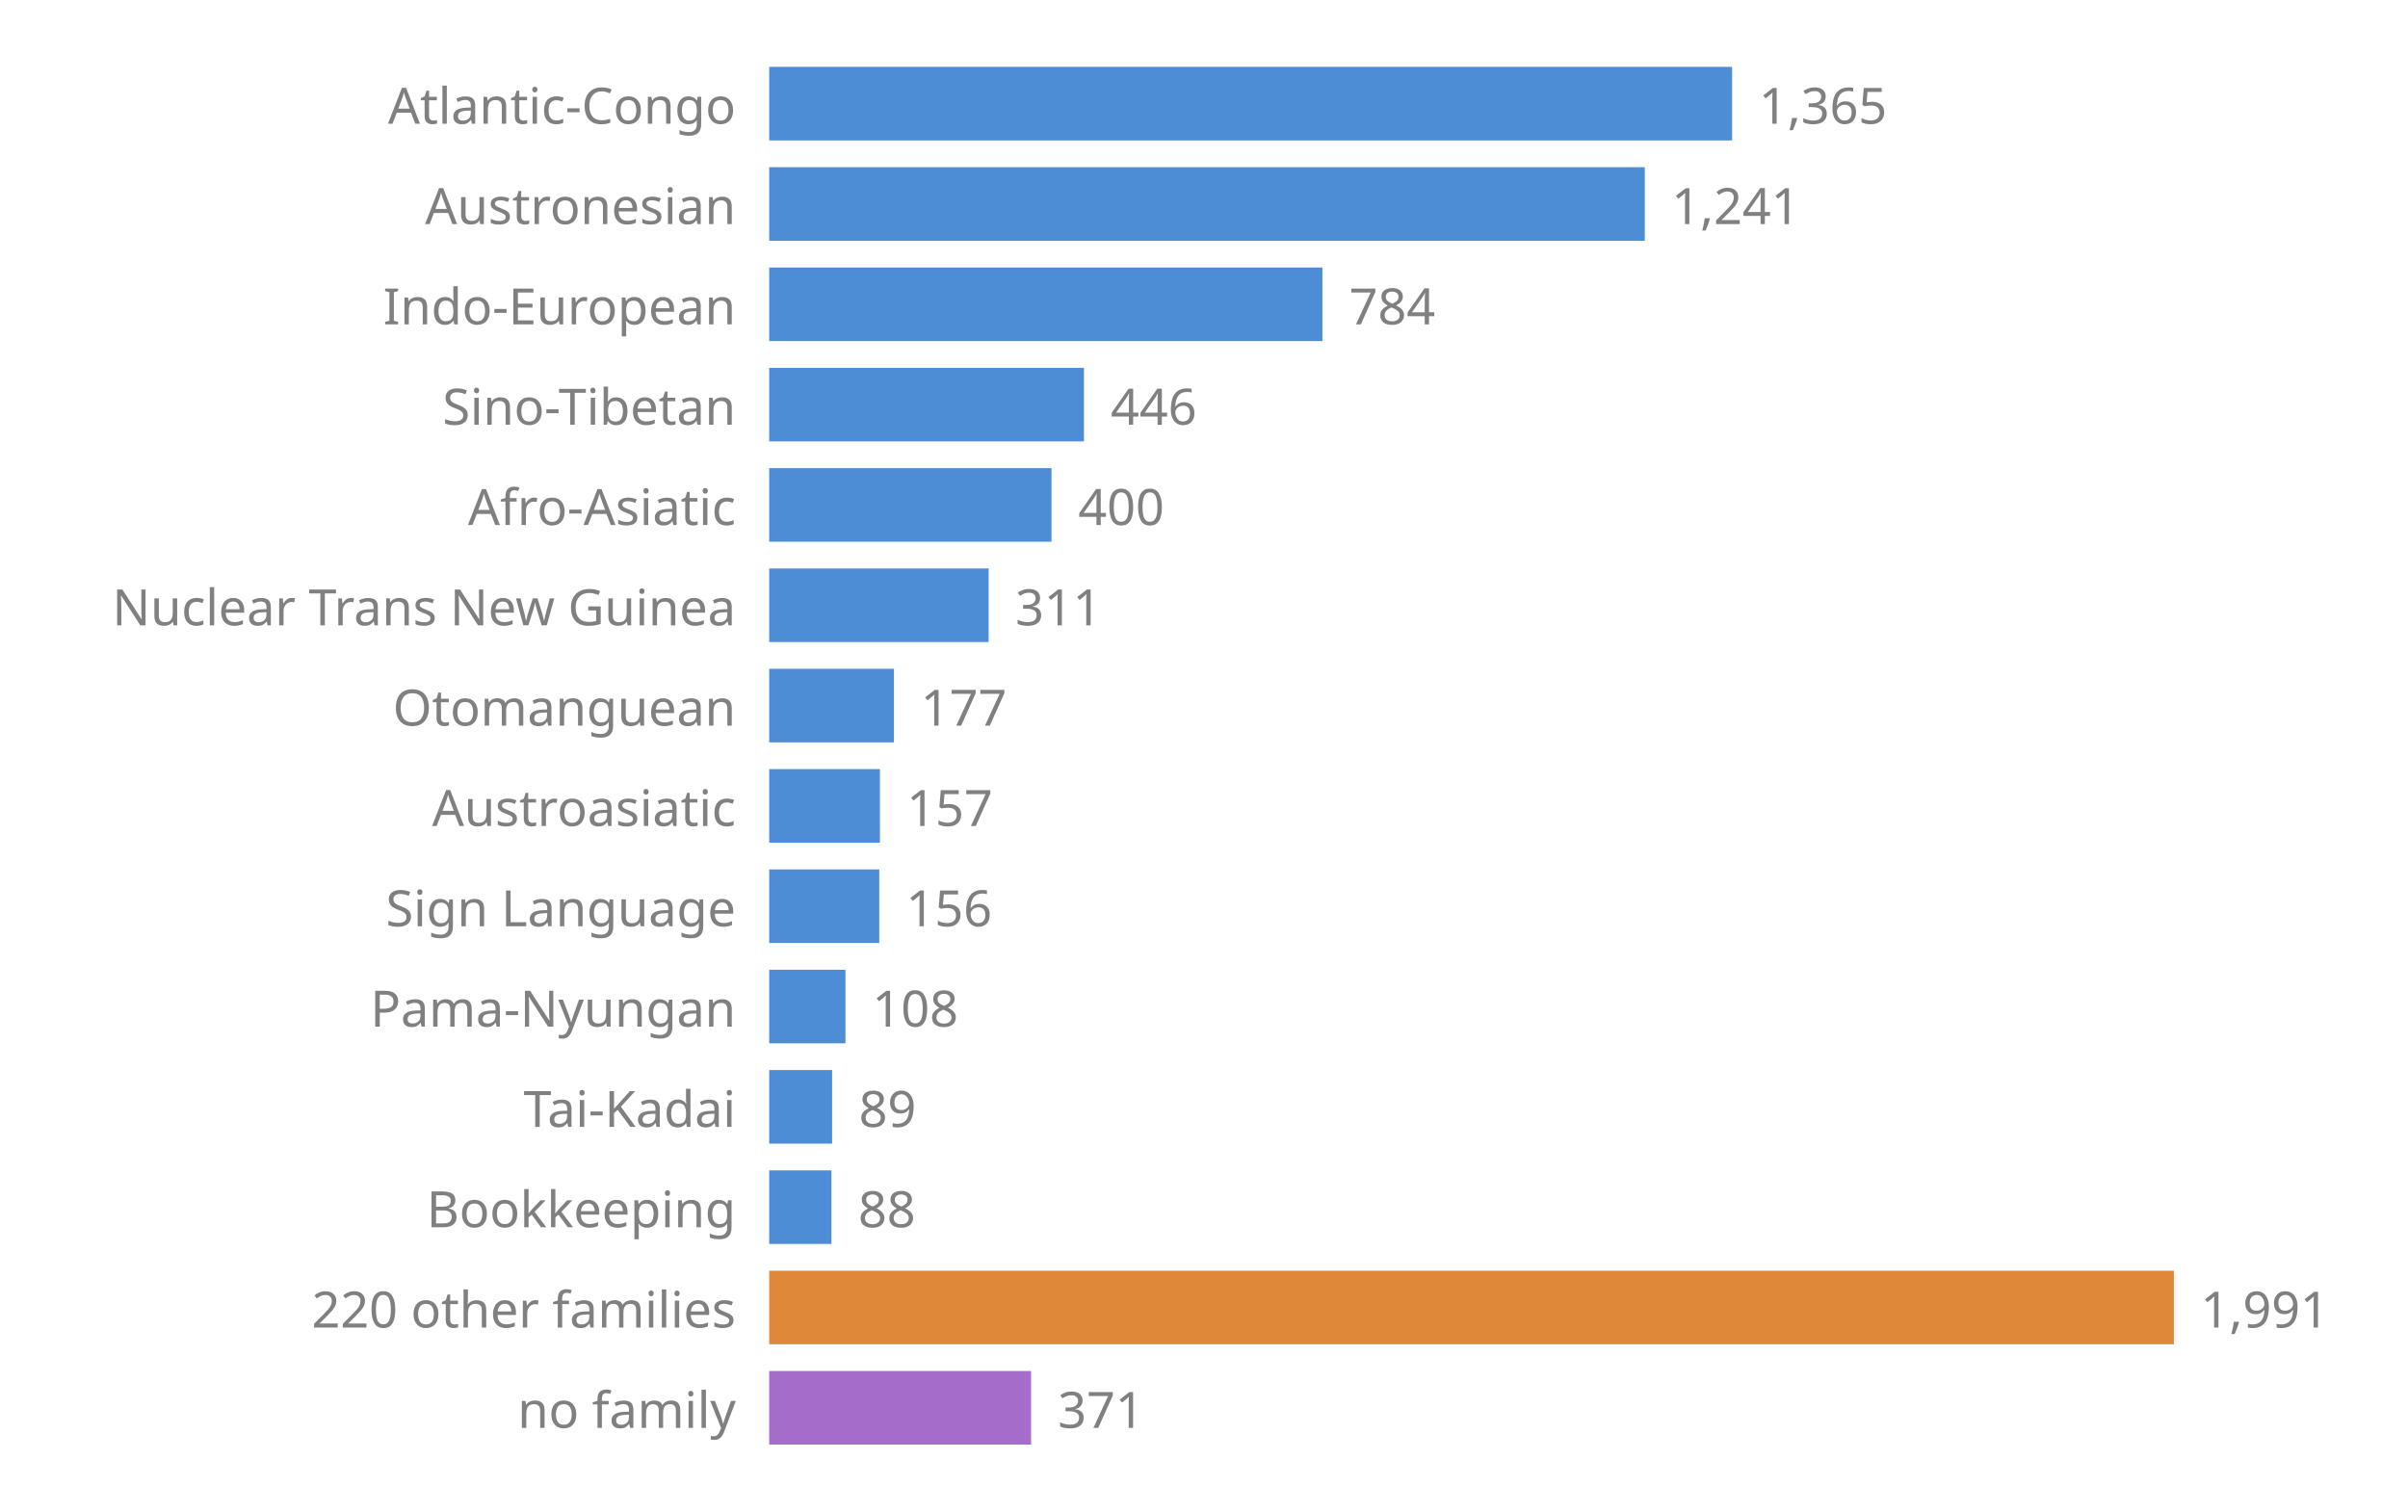
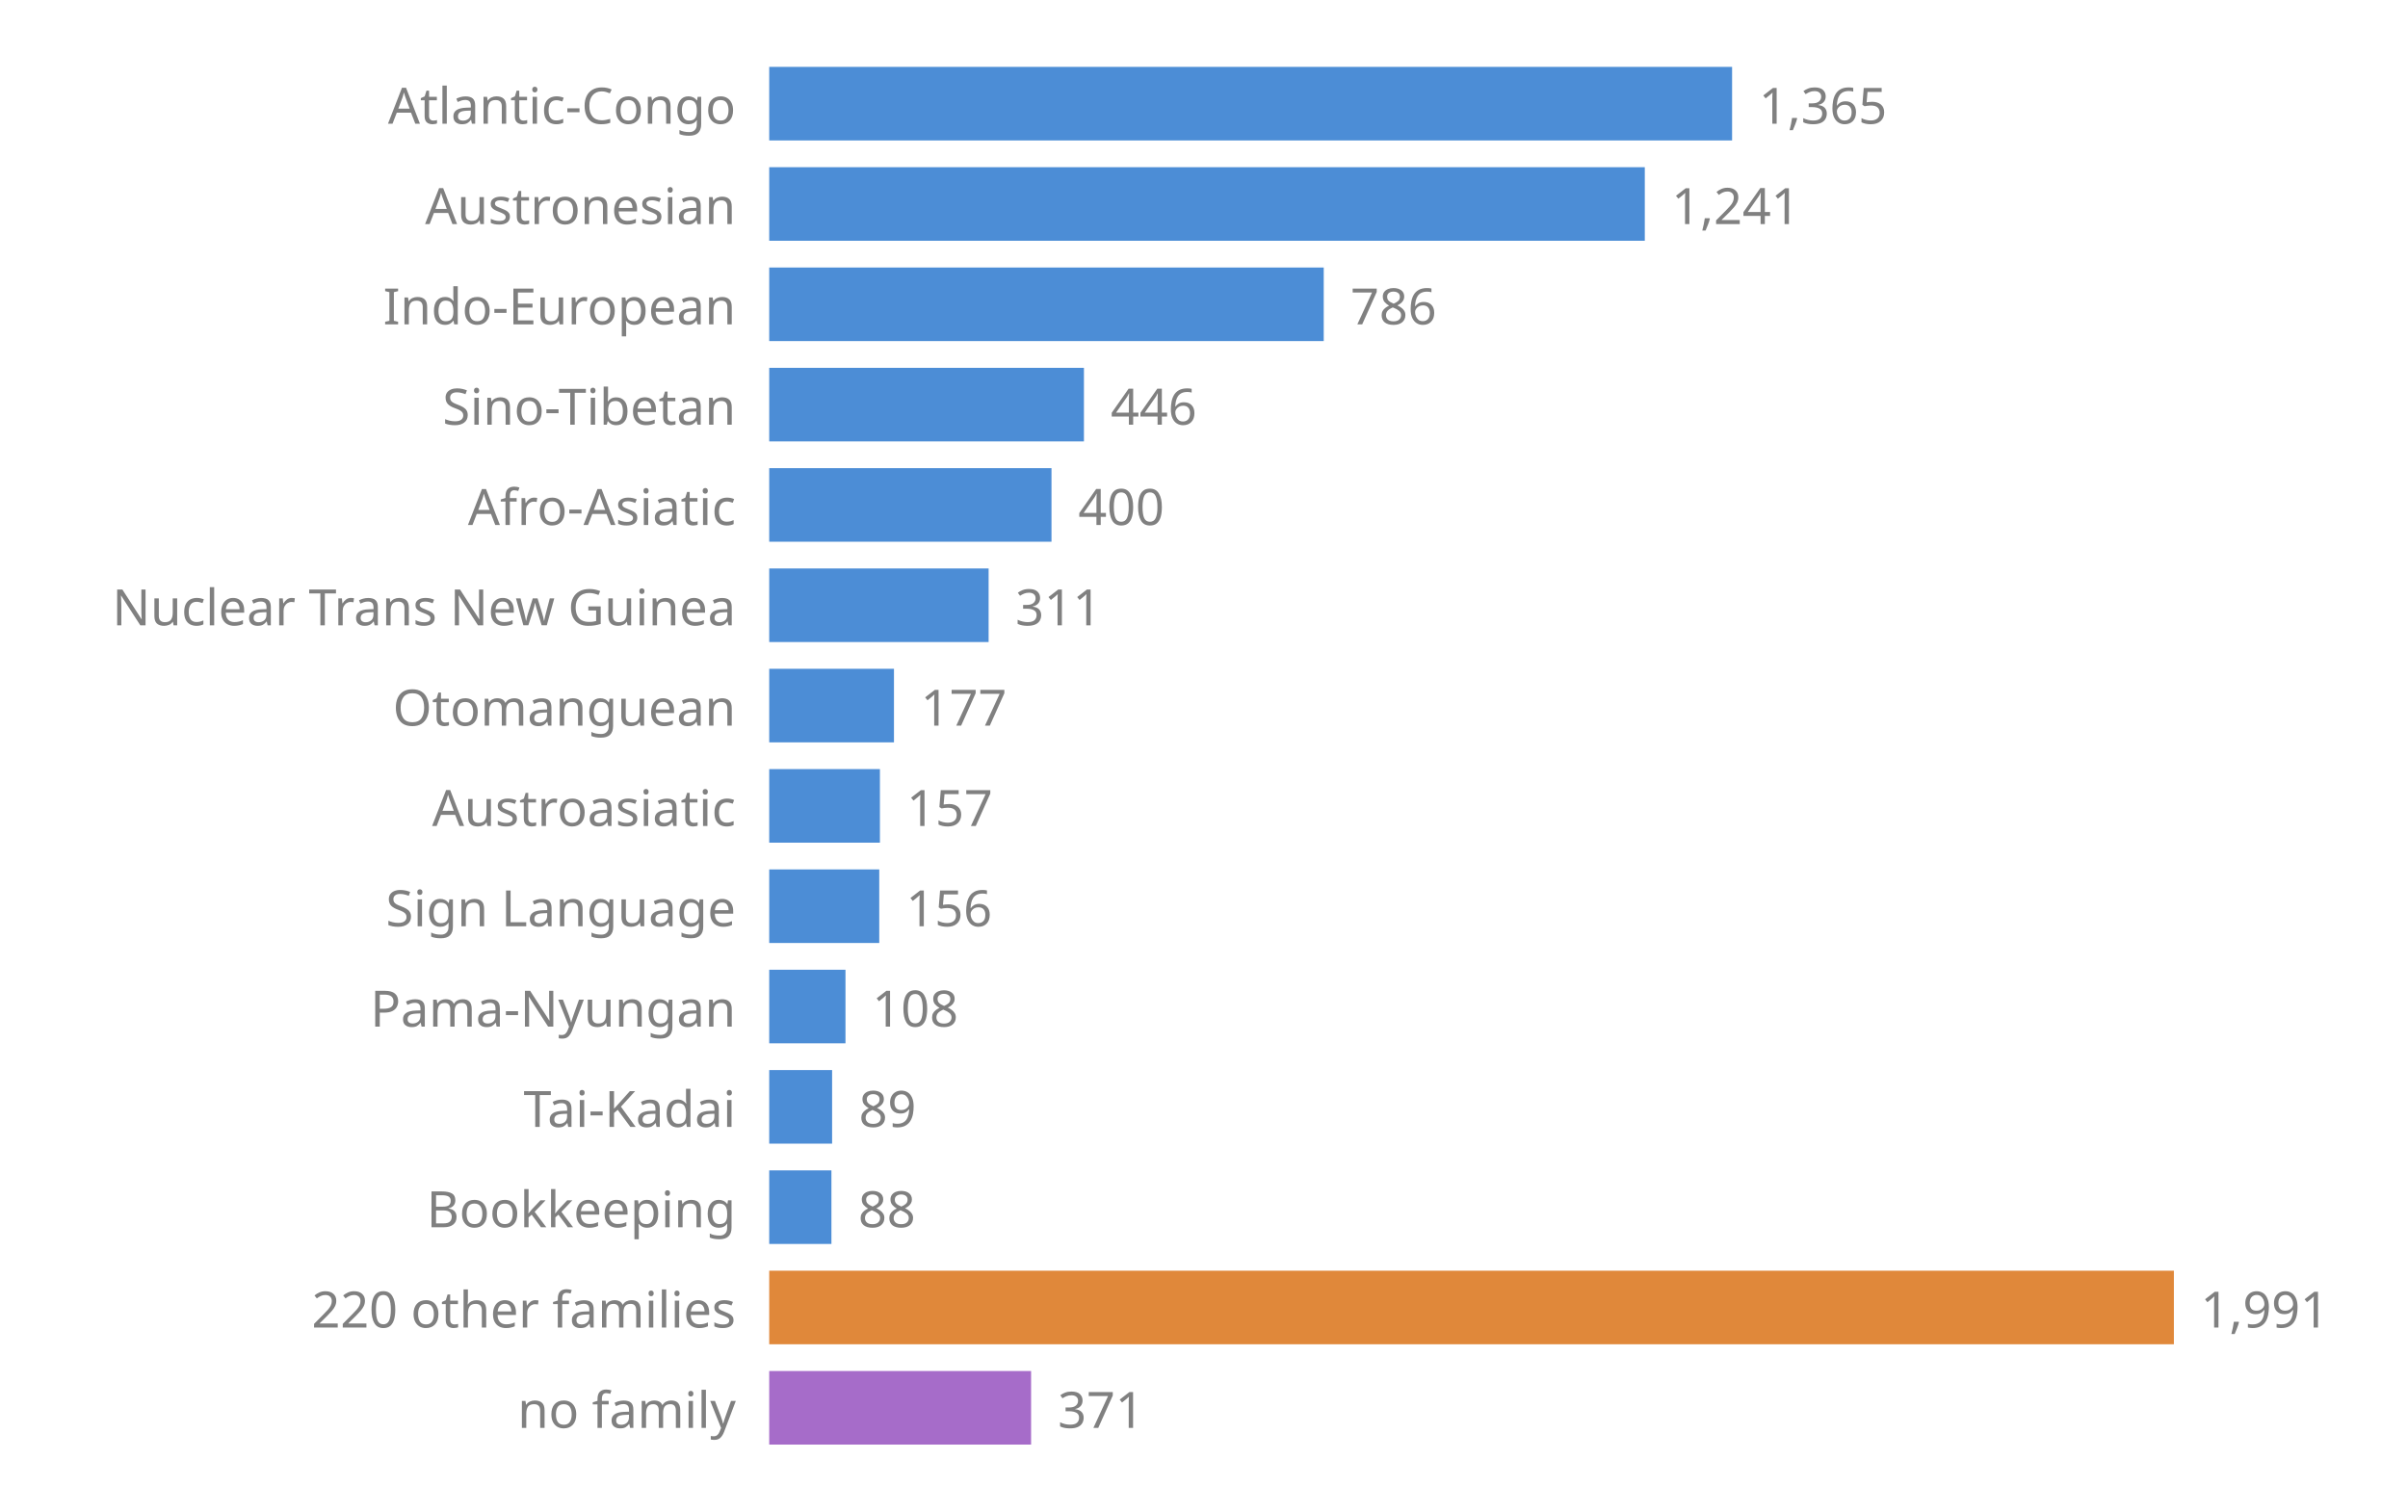
<svg xmlns="http://www.w3.org/2000/svg" viewBox="0 0 720 452" width="720" height="452" role="img" aria-labelledby="t d">
  <text x="220" y="37" text-anchor="end" fill="#808080" font-family="sans-serif" font-size="15">Atlantic-Congo</text>
  <rect x="230" y="20" width="287.9" height="22" fill="#4C8DD6" />
  <text x="525.9" y="37" text-anchor="start" fill="#808080" font-family="sans-serif" font-size="15">1,365</text>
  <text x="220" y="67" text-anchor="end" fill="#808080" font-family="sans-serif" font-size="15">Austronesian</text>
  <rect x="230" y="50" width="261.8" height="22" fill="#4C8DD6" />
  <text x="499.8" y="67" text-anchor="start" fill="#808080" font-family="sans-serif" font-size="15">1,241</text>
  <text x="220" y="97" text-anchor="end" fill="#808080" font-family="sans-serif" font-size="15">Indo-European</text>
-   <rect x="230" y="80" width="165.4" height="22" fill="#4C8DD6" />
-   <text x="403.4" y="97" text-anchor="start" fill="#808080" font-family="sans-serif" font-size="15">784</text>
+   <rect x="230" y="80" width="165.8" height="22" fill="#4C8DD6" />
+   <text x="403.8" y="97" text-anchor="start" fill="#808080" font-family="sans-serif" font-size="15">786</text>
  <text x="220" y="127" text-anchor="end" fill="#808080" font-family="sans-serif" font-size="15">Sino-Tibetan</text>
  <rect x="230" y="110" width="94.1" height="22" fill="#4C8DD6" />
  <text x="332.1" y="127" text-anchor="start" fill="#808080" font-family="sans-serif" font-size="15">446</text>
  <text x="220" y="157" text-anchor="end" fill="#808080" font-family="sans-serif" font-size="15">Afro-Asiatic</text>
  <rect x="230" y="140" width="84.4" height="22" fill="#4C8DD6" />
  <text x="322.4" y="157" text-anchor="start" fill="#808080" font-family="sans-serif" font-size="15">400</text>
  <text x="220" y="187" text-anchor="end" fill="#808080" font-family="sans-serif" font-size="15">Nuclear Trans New Guinea</text>
  <rect x="230" y="170" width="65.6" height="22" fill="#4C8DD6" />
  <text x="303.6" y="187" text-anchor="start" fill="#808080" font-family="sans-serif" font-size="15">311</text>
  <text x="220" y="217" text-anchor="end" fill="#808080" font-family="sans-serif" font-size="15">Otomanguean</text>
  <rect x="230" y="200" width="37.3" height="22" fill="#4C8DD6" />
  <text x="275.3" y="217" text-anchor="start" fill="#808080" font-family="sans-serif" font-size="15">177</text>
  <text x="220" y="247" text-anchor="end" fill="#808080" font-family="sans-serif" font-size="15">Austroasiatic</text>
  <rect x="230" y="230" width="33.1" height="22" fill="#4C8DD6" />
  <text x="271.1" y="247" text-anchor="start" fill="#808080" font-family="sans-serif" font-size="15">157</text>
  <text x="220" y="277" text-anchor="end" fill="#808080" font-family="sans-serif" font-size="15">Sign Language</text>
  <rect x="230" y="260" width="32.9" height="22" fill="#4C8DD6" />
  <text x="270.9" y="277" text-anchor="start" fill="#808080" font-family="sans-serif" font-size="15">156</text>
  <text x="220" y="307" text-anchor="end" fill="#808080" font-family="sans-serif" font-size="15">Pama-Nyungan</text>
  <rect x="230" y="290" width="22.8" height="22" fill="#4C8DD6" />
  <text x="260.8" y="307" text-anchor="start" fill="#808080" font-family="sans-serif" font-size="15">108</text>
  <text x="220" y="337" text-anchor="end" fill="#808080" font-family="sans-serif" font-size="15">Tai-Kadai</text>
  <rect x="230" y="320" width="18.8" height="22" fill="#4C8DD6" />
  <text x="256.8" y="337" text-anchor="start" fill="#808080" font-family="sans-serif" font-size="15">89</text>
  <text x="220" y="367" text-anchor="end" fill="#808080" font-family="sans-serif" font-size="15">Bookkeeping</text>
  <rect x="230" y="350" width="18.6" height="22" fill="#4C8DD6" />
  <text x="256.6" y="367" text-anchor="start" fill="#808080" font-family="sans-serif" font-size="15">88</text>
  <text x="220" y="397" text-anchor="end" fill="#808080" font-family="sans-serif" font-size="15">220 other families</text>
  <rect x="230" y="380" width="420.0" height="22" fill="#E0883A" />
  <text x="658.0" y="397" text-anchor="start" fill="#808080" font-family="sans-serif" font-size="15">1,991</text>
  <text x="220" y="427" text-anchor="end" fill="#808080" font-family="sans-serif" font-size="15">no family</text>
  <rect x="230" y="410" width="78.3" height="22" fill="#A66CC9" />
  <text x="316.3" y="427" text-anchor="start" fill="#808080" font-family="sans-serif" font-size="15">371</text>
</svg>
